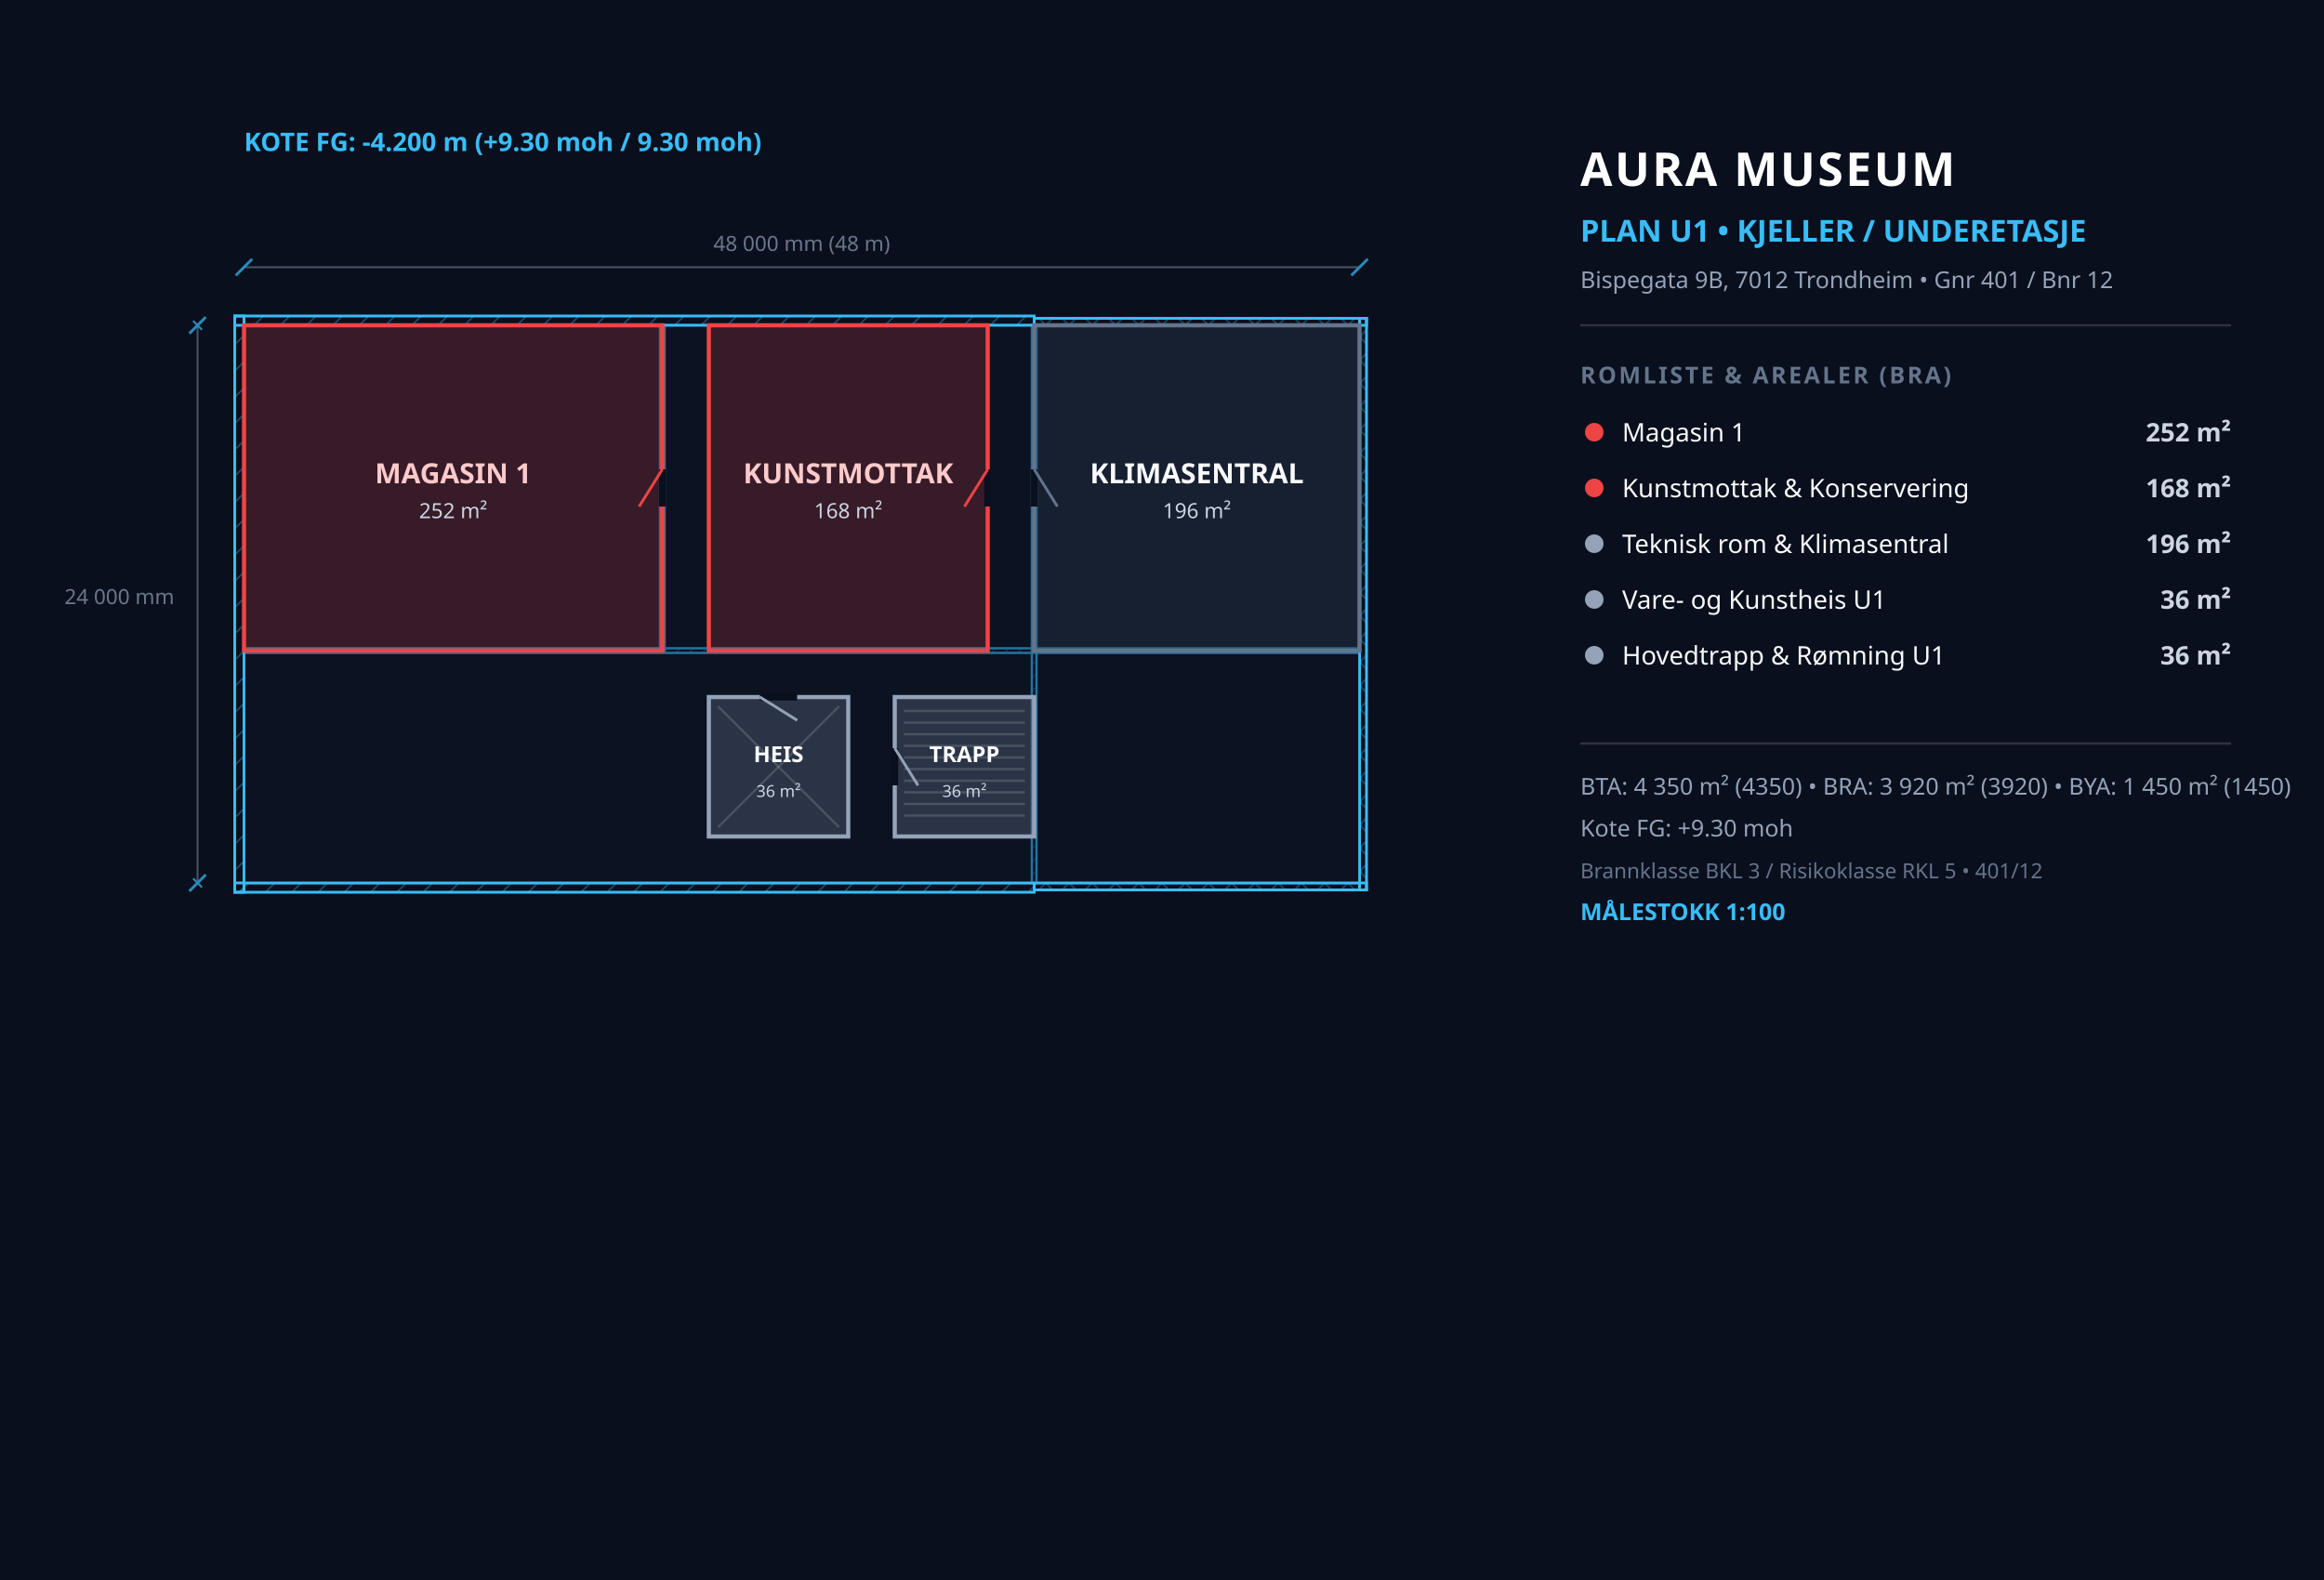
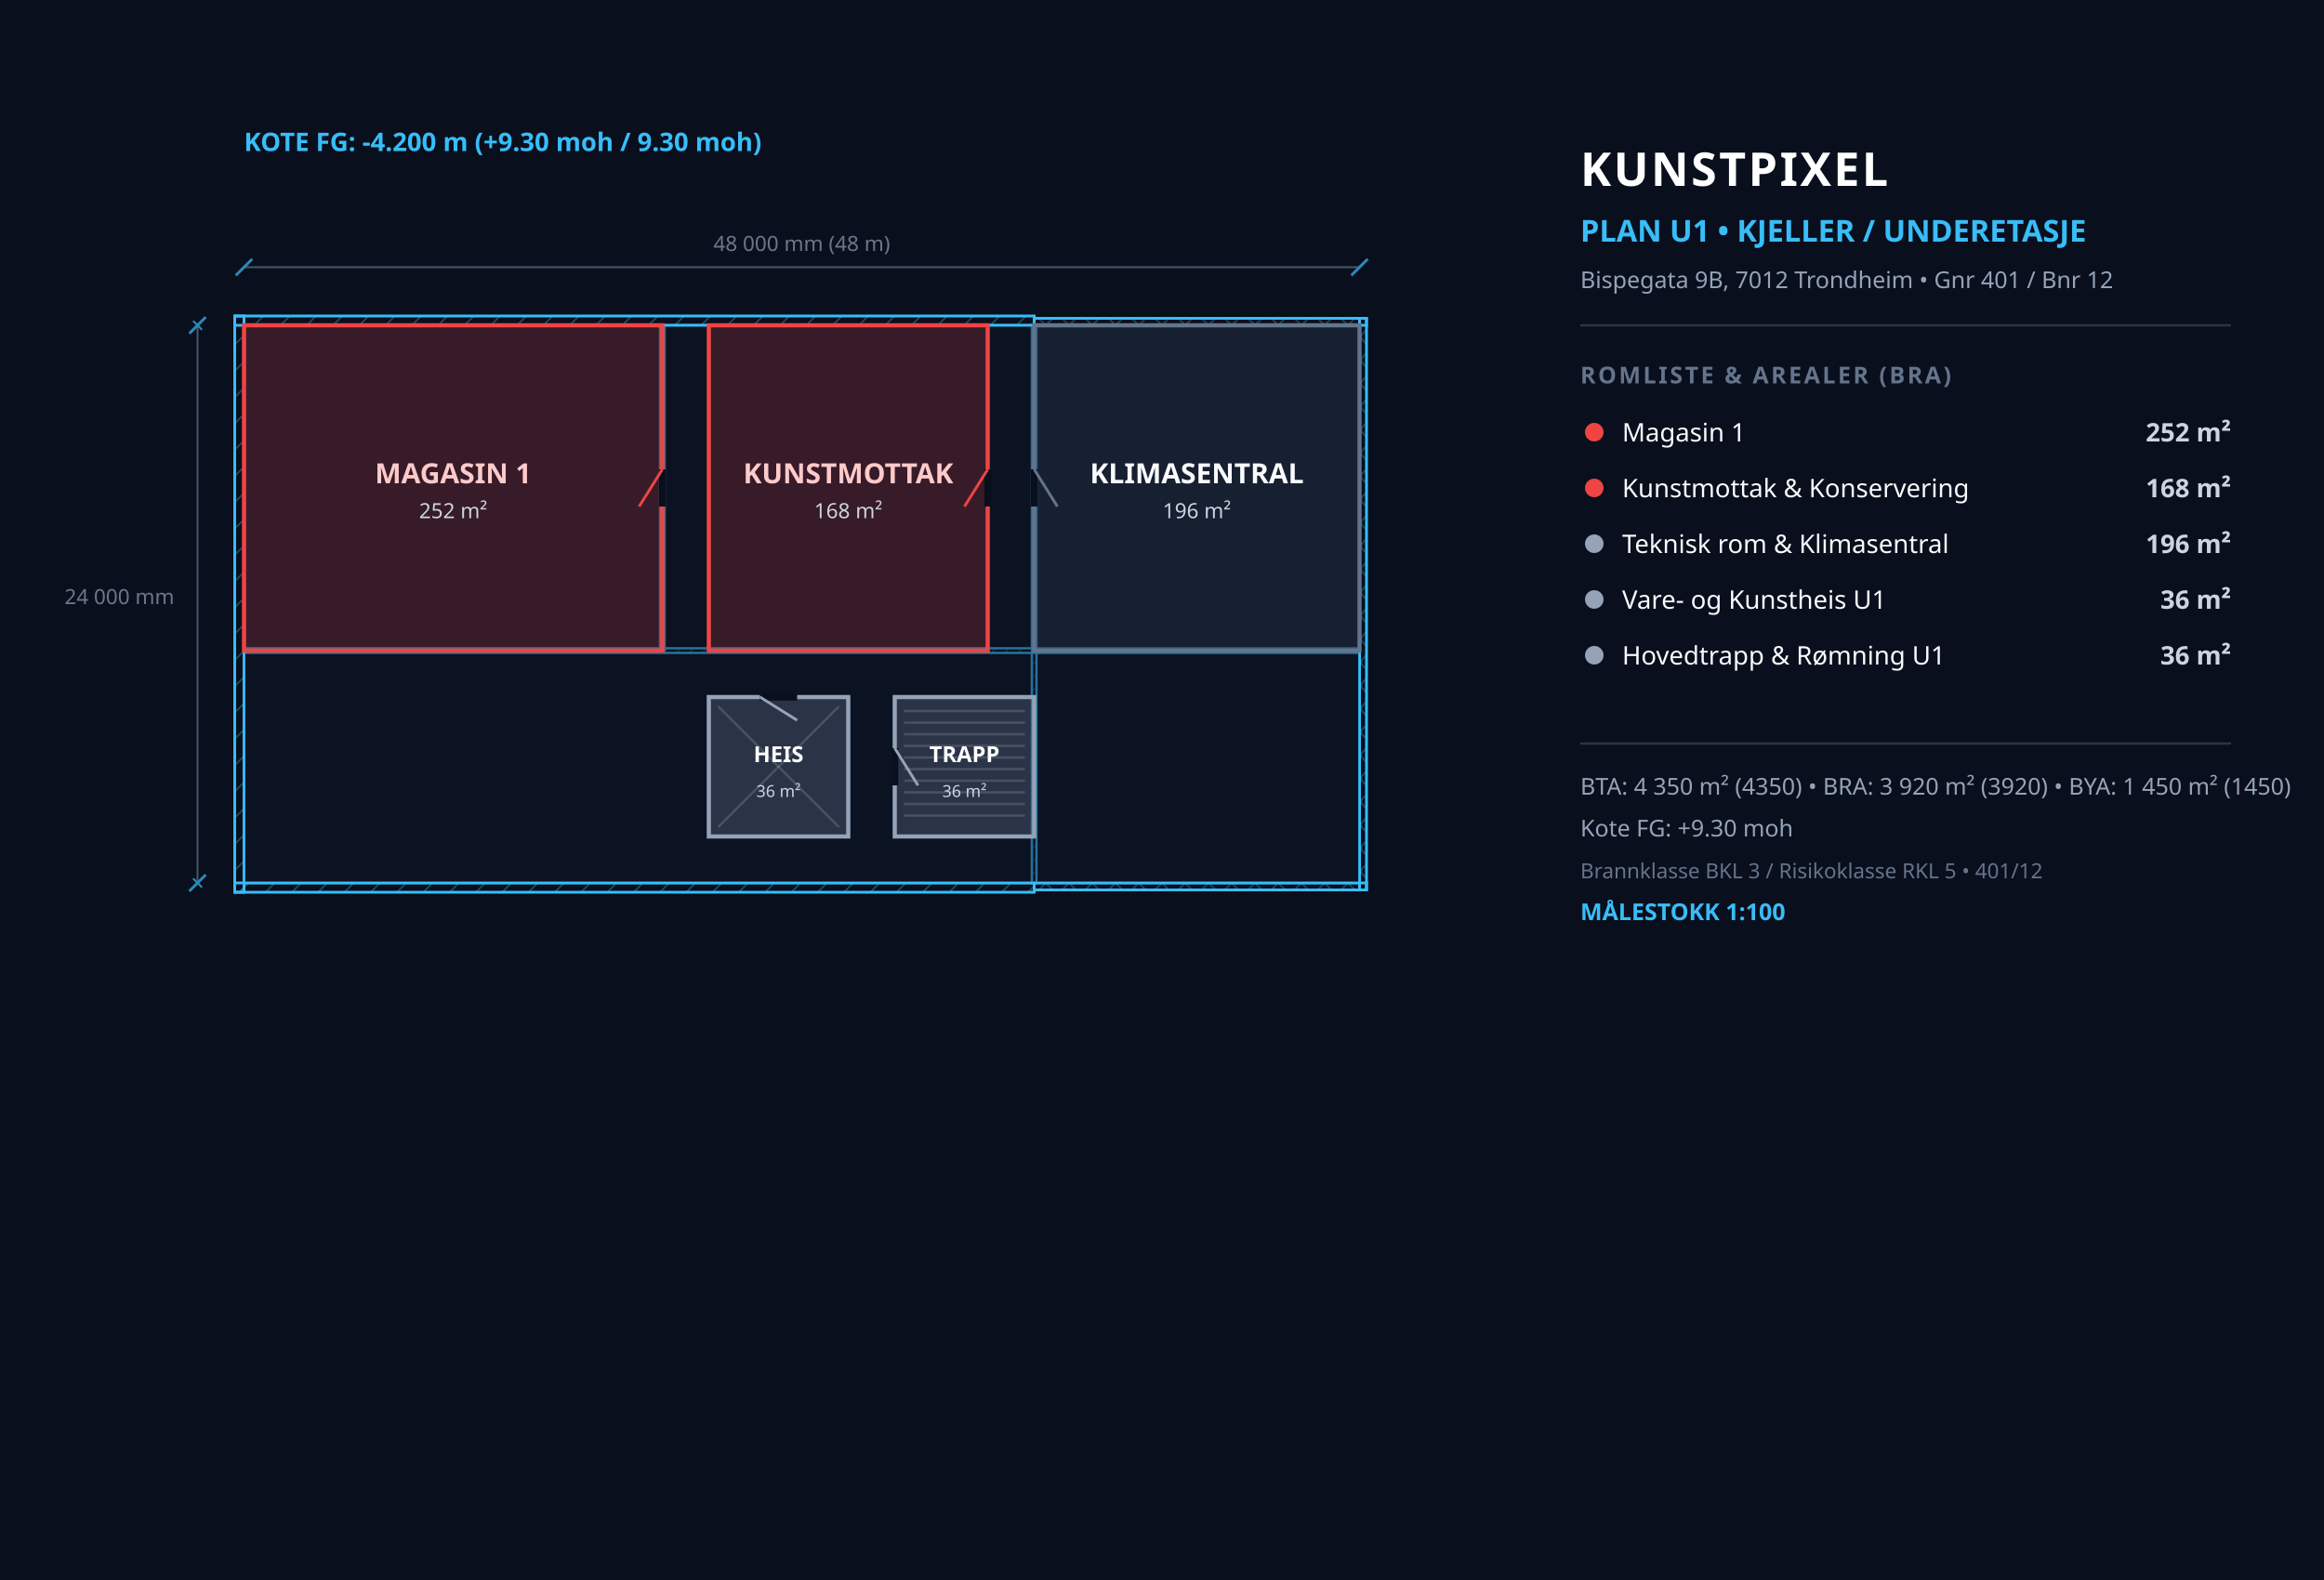
<svg xmlns="http://www.w3.org/2000/svg" viewBox="0 0 1000 680" width="100%" height="100%" class="blueprint-svg">
  <defs>
    <pattern id="hatch-tegl-400" width="8" height="8" patternTransform="rotate(45 0 0)" patternUnits="userSpaceOnUse">
      <line x1="0" y1="0" x2="0" y2="8" stroke="rgba(56, 189, 248, 0.4)" stroke-width="1.2" />
    </pattern>
    <pattern id="hatch-betong-300" width="10" height="10" patternUnits="userSpaceOnUse">
      <line x1="0" y1="0" x2="10" y2="10" stroke="rgba(56, 189, 248, 0.3)" stroke-width="0.8" />
      <line x1="10" y1="0" x2="0" y2="10" stroke="rgba(56, 189, 248, 0.3)" stroke-width="0.8" />
      <circle cx="5" cy="5" r="1.2" fill="rgba(56, 189, 248, 0.3)" />
    </pattern>
    <pattern id="hatch-baerevegg-200" width="4" height="4" patternTransform="rotate(45 0 0)" patternUnits="userSpaceOnUse">
      <line x1="0" y1="0" x2="0" y2="4" stroke="rgba(2, 132, 199, 0.5)" stroke-width="1.2" />
    </pattern>
    <marker id="tick-45" viewBox="0 0 10 10" refX="5" refY="5" markerWidth="6" markerHeight="6" orient="auto">
      <line x1="1" y1="9" x2="9" y2="1" stroke="#38bdf8" stroke-width="1.8" class="arch-tick" />
    </marker>
  </defs>
  <rect width="100%" height="100%" fill="#0a0f1d" />
  <text x="105" y="65" font-family="sans-serif" font-size="11" font-weight="600" fill="#38bdf8">KOTE FG: -4.200 m (+9.30 moh / 9.30 moh)</text>
  <g class="architectural-walls">
    <rect x="101" y="136" width="4" height="248" fill="url(#hatch-tegl-400)" stroke="#38bdf8" stroke-width="1.2" />
    <rect x="101" y="136" width="344" height="4" fill="url(#hatch-tegl-400)" stroke="#38bdf8" stroke-width="1.2" />
    <rect x="101" y="380" width="344" height="4" fill="url(#hatch-tegl-400)" stroke="#38bdf8" stroke-width="1.2" />
    <rect x="585" y="137" width="3" height="246" fill="url(#hatch-betong-300)" stroke="#38bdf8" stroke-width="1.2" />
    <rect x="445" y="137" width="143" height="3" fill="url(#hatch-betong-300)" stroke="#38bdf8" stroke-width="1.2" />
    <rect x="445" y="380" width="143" height="3" fill="url(#hatch-betong-300)" stroke="#38bdf8" stroke-width="1.2" />
    <rect x="444" y="140" width="2" height="240" fill="url(#hatch-baerevegg-200)" stroke="#38bdf8" stroke-width="1" />
    <rect x="105" y="279" width="480" height="2" fill="url(#hatch-baerevegg-200)" stroke="#38bdf8" stroke-width="1" />
    <rect x="284" y="140" width="2" height="140" fill="url(#hatch-baerevegg-200)" stroke="#38bdf8" stroke-width="1" />
  </g>
  <rect x="105" y="140" width="480" height="240" fill="rgba(15, 23, 42, 0.45)" stroke="#38bdf8" stroke-width="1" />
  <g class="blueprint-room" data-room-id="MAG-1" style="cursor: pointer;">
    <rect x="105" y="140" width="180" height="140" fill="rgba(239, 68, 68, 0.20)" stroke="#ef4444" stroke-width="1.8" />
    <text x="195.0" y="208.0" font-family="sans-serif" font-size="12" font-weight="bold" fill="#fecaca" text-anchor="middle">MAGASIN 1</text>
    <text x="195.0" y="223.0" font-family="sans-serif" font-size="9.0" font-weight="500" fill="#cbd5e1" text-anchor="middle">252 m²</text>
  </g>
  <line x1="285" y1="202.0" x2="285" y2="218.0" stroke="#0a0f1d" stroke-width="3" />
  <line x1="285" y1="202.0" x2="275" y2="218.0" stroke="#ef4444" stroke-width="1.2" />
  <g class="blueprint-room" data-room-id="VER-1" style="cursor: pointer;">
    <rect x="305" y="140" width="120" height="140" fill="rgba(239, 68, 68, 0.20)" stroke="#ef4444" stroke-width="1.8" />
    <text x="365.0" y="208.0" font-family="sans-serif" font-size="12" font-weight="bold" fill="#fecaca" text-anchor="middle">KUNSTMOTTAK</text>
    <text x="365.0" y="223.0" font-family="sans-serif" font-size="9.0" font-weight="500" fill="#cbd5e1" text-anchor="middle">168 m²</text>
  </g>
  <line x1="425" y1="202.0" x2="425" y2="218.0" stroke="#0a0f1d" stroke-width="3" />
  <line x1="425" y1="202.0" x2="415" y2="218.0" stroke="#ef4444" stroke-width="1.2" />
  <g class="blueprint-room" data-room-id="TEK-1" style="cursor: pointer;">
    <rect x="445" y="140" width="140" height="140" fill="rgba(51, 65, 85, 0.30)" stroke="#64748b" stroke-width="1.8" />
    <text x="515.0" y="208.0" font-family="sans-serif" font-size="12" font-weight="bold" fill="#f8fafc" text-anchor="middle">KLIMASENTRAL</text>
    <text x="515.0" y="223.0" font-family="sans-serif" font-size="9.0" font-weight="500" fill="#cbd5e1" text-anchor="middle">196 m²</text>
  </g>
  <line x1="445" y1="202.0" x2="445" y2="218.0" stroke="#0a0f1d" stroke-width="3" />
  <line x1="445" y1="202.0" x2="455" y2="218.0" stroke="#64748b" stroke-width="1.2" />
  <g class="blueprint-room" data-room-id="HEIS-U1" style="cursor: pointer;">
    <rect x="305" y="300" width="60" height="60" fill="rgba(100, 116, 139, 0.35)" stroke="#94a3b8" stroke-width="1.8" />
    <text x="335.0" y="328.0" font-family="sans-serif" font-size="9.5" font-weight="bold" fill="#ffffff" text-anchor="middle">HEIS</text>
    <text x="335.0" y="343.0" font-family="sans-serif" font-size="7.1" font-weight="500" fill="#cbd5e1" text-anchor="middle">36 m²</text>
  </g>
  <line x1="309" y1="304" x2="361" y2="356" stroke="rgba(255, 255, 255, 0.15)" stroke-width="1" />
  <line x1="361" y1="304" x2="309" y2="356" stroke="rgba(255, 255, 255, 0.15)" stroke-width="1" />
  <line x1="327.0" y1="300" x2="343.0" y2="300" stroke="#0a0f1d" stroke-width="3" />
  <line x1="327.0" y1="300" x2="343.0" y2="310" stroke="#94a3b8" stroke-width="1.2" />
  <g class="blueprint-room" data-room-id="TRAPP-U1" style="cursor: pointer;">
    <rect x="385" y="300" width="60" height="60" fill="rgba(100, 116, 139, 0.35)" stroke="#94a3b8" stroke-width="1.8" />
    <text x="415.0" y="328.0" font-family="sans-serif" font-size="9.5" font-weight="bold" fill="#ffffff" text-anchor="middle">TRAPP</text>
    <text x="415.0" y="343.0" font-family="sans-serif" font-size="7.1" font-weight="500" fill="#cbd5e1" text-anchor="middle">36 m²</text>
  </g>
  <line x1="389" y1="306" x2="441" y2="306" stroke="rgba(255, 255, 255, 0.15)" stroke-width="1" />
  <line x1="389" y1="311" x2="441" y2="311" stroke="rgba(255, 255, 255, 0.15)" stroke-width="1" />
  <line x1="389" y1="316" x2="441" y2="316" stroke="rgba(255, 255, 255, 0.15)" stroke-width="1" />
  <line x1="389" y1="321" x2="441" y2="321" stroke="rgba(255, 255, 255, 0.15)" stroke-width="1" />
  <line x1="389" y1="326" x2="441" y2="326" stroke="rgba(255, 255, 255, 0.15)" stroke-width="1" />
  <line x1="389" y1="331" x2="441" y2="331" stroke="rgba(255, 255, 255, 0.15)" stroke-width="1" />
  <line x1="389" y1="336" x2="441" y2="336" stroke="rgba(255, 255, 255, 0.15)" stroke-width="1" />
  <line x1="389" y1="341" x2="441" y2="341" stroke="rgba(255, 255, 255, 0.15)" stroke-width="1" />
  <line x1="389" y1="346" x2="441" y2="346" stroke="rgba(255, 255, 255, 0.15)" stroke-width="1" />
  <line x1="389" y1="351" x2="441" y2="351" stroke="rgba(255, 255, 255, 0.15)" stroke-width="1" />
  <line x1="385" y1="322.0" x2="385" y2="338.0" stroke="#0a0f1d" stroke-width="3" />
  <line x1="385" y1="322.0" x2="395" y2="338.0" stroke="#94a3b8" stroke-width="1.2" />
  <g class="dimension-chain" style="opacity: 0.7;">
    <line x1="105" y1="115" x2="585" y2="115" stroke="#64748b" stroke-width="0.8" marker-start="url(#tick-45)" marker-end="url(#tick-45)" />
    <line x1="105" y1="110" x2="105" y2="120" stroke="#38bdf8" stroke-width="1.2" class="arch-tick" transform="rotate(45 105 115)" />
    <line x1="585" y1="110" x2="585" y2="120" stroke="#38bdf8" stroke-width="1.2" class="arch-tick" transform="rotate(45 585 115)" />
    <text x="345" y="108" font-family="sans-serif" font-size="9" fill="#94a3b8" text-anchor="middle">48 000 mm (48 m)</text>
    <line x1="85" y1="140" x2="85" y2="380" stroke="#64748b" stroke-width="0.8" marker-start="url(#tick-45)" marker-end="url(#tick-45)" />
    <line x1="85" y1="135" x2="85" y2="145" stroke="#38bdf8" stroke-width="1.2" class="arch-tick" transform="rotate(45 85 140)" />
    <line x1="85" y1="375" x2="85" y2="385" stroke="#38bdf8" stroke-width="1.2" class="arch-tick" transform="rotate(45 85 380)" />
    <text x="75" y="260" font-family="sans-serif" font-size="9" fill="#94a3b8" text-anchor="end">24 000 mm</text>
  </g>
  <g class="title-block" transform="translate(680, 80)">
-     <text x="0" y="0" font-family="sans-serif" font-size="20" font-weight="bold" fill="#ffffff" letter-spacing="1">AURA MUSEUM</text>
+     <text x="0" y="0" font-family="sans-serif" font-size="20" font-weight="bold" fill="#ffffff" letter-spacing="1">KUNSTPIXEL</text>
    <text x="0" y="24" font-family="sans-serif" font-size="13" font-weight="600" fill="#38bdf8">PLAN U1 • KJELLER / UNDERETASJE</text>
    <text x="0" y="44" font-family="sans-serif" font-size="10" fill="#94a3b8">Bispegata 9B, 7012 Trondheim • Gnr 401 / Bnr 12</text>
    <line x1="0" y1="60" x2="280" y2="60" stroke="rgba(255,255,255,0.15)" stroke-width="1" />
    <text x="0" y="85" font-family="sans-serif" font-size="10" font-weight="bold" fill="#64748b" letter-spacing="1">ROMLISTE &amp; AREALER (BRA)</text>
    <circle cx="6" cy="106" r="4" fill="#ef4444" />
    <text x="18" y="110" font-family="sans-serif" font-size="11" font-weight="500" fill="#f8fafc">Magasin 1</text>
    <text x="280" y="110" font-family="sans-serif" font-size="11" font-weight="600" fill="#cbd5e1" text-anchor="end">252 m²</text>
    <circle cx="6" cy="130" r="4" fill="#ef4444" />
    <text x="18" y="134" font-family="sans-serif" font-size="11" font-weight="500" fill="#f8fafc">Kunstmottak &amp; Konservering</text>
    <text x="280" y="134" font-family="sans-serif" font-size="11" font-weight="600" fill="#cbd5e1" text-anchor="end">168 m²</text>
    <circle cx="6" cy="154" r="4" fill="#94a3b8" />
    <text x="18" y="158" font-family="sans-serif" font-size="11" font-weight="500" fill="#f8fafc">Teknisk rom &amp; Klimasentral</text>
    <text x="280" y="158" font-family="sans-serif" font-size="11" font-weight="600" fill="#cbd5e1" text-anchor="end">196 m²</text>
    <circle cx="6" cy="178" r="4" fill="#94a3b8" />
    <text x="18" y="182" font-family="sans-serif" font-size="11" font-weight="500" fill="#f8fafc">Vare- og Kunstheis U1</text>
    <text x="280" y="182" font-family="sans-serif" font-size="11" font-weight="600" fill="#cbd5e1" text-anchor="end">36 m²</text>
    <circle cx="6" cy="202" r="4" fill="#94a3b8" />
    <text x="18" y="206" font-family="sans-serif" font-size="11" font-weight="500" fill="#f8fafc">Hovedtrapp &amp; Rømning U1</text>
    <text x="280" y="206" font-family="sans-serif" font-size="11" font-weight="600" fill="#cbd5e1" text-anchor="end">36 m²</text>
    <line x1="0" y1="240" x2="280" y2="240" stroke="rgba(255,255,255,0.15)" stroke-width="1" />
    <text x="0" y="262" font-family="sans-serif" font-size="10" fill="#94a3b8">BTA: 4 350 m² (4350) • BRA: 3 920 m² (3920) • BYA: 1 450 m² (1450)</text>
    <text x="0" y="280" font-family="sans-serif" font-size="10" fill="#94a3b8">Kote FG: +9.30 moh</text>
    <text x="0" y="298" font-family="sans-serif" font-size="9" fill="#64748b">Brannklasse BKL 3 / Risikoklasse RKL 5 • 401/12</text>
    <text x="0" y="316" font-family="sans-serif" font-size="10" font-weight="bold" fill="#38bdf8">MÅLESTOKK 1:100</text>
  </g>
</svg>
